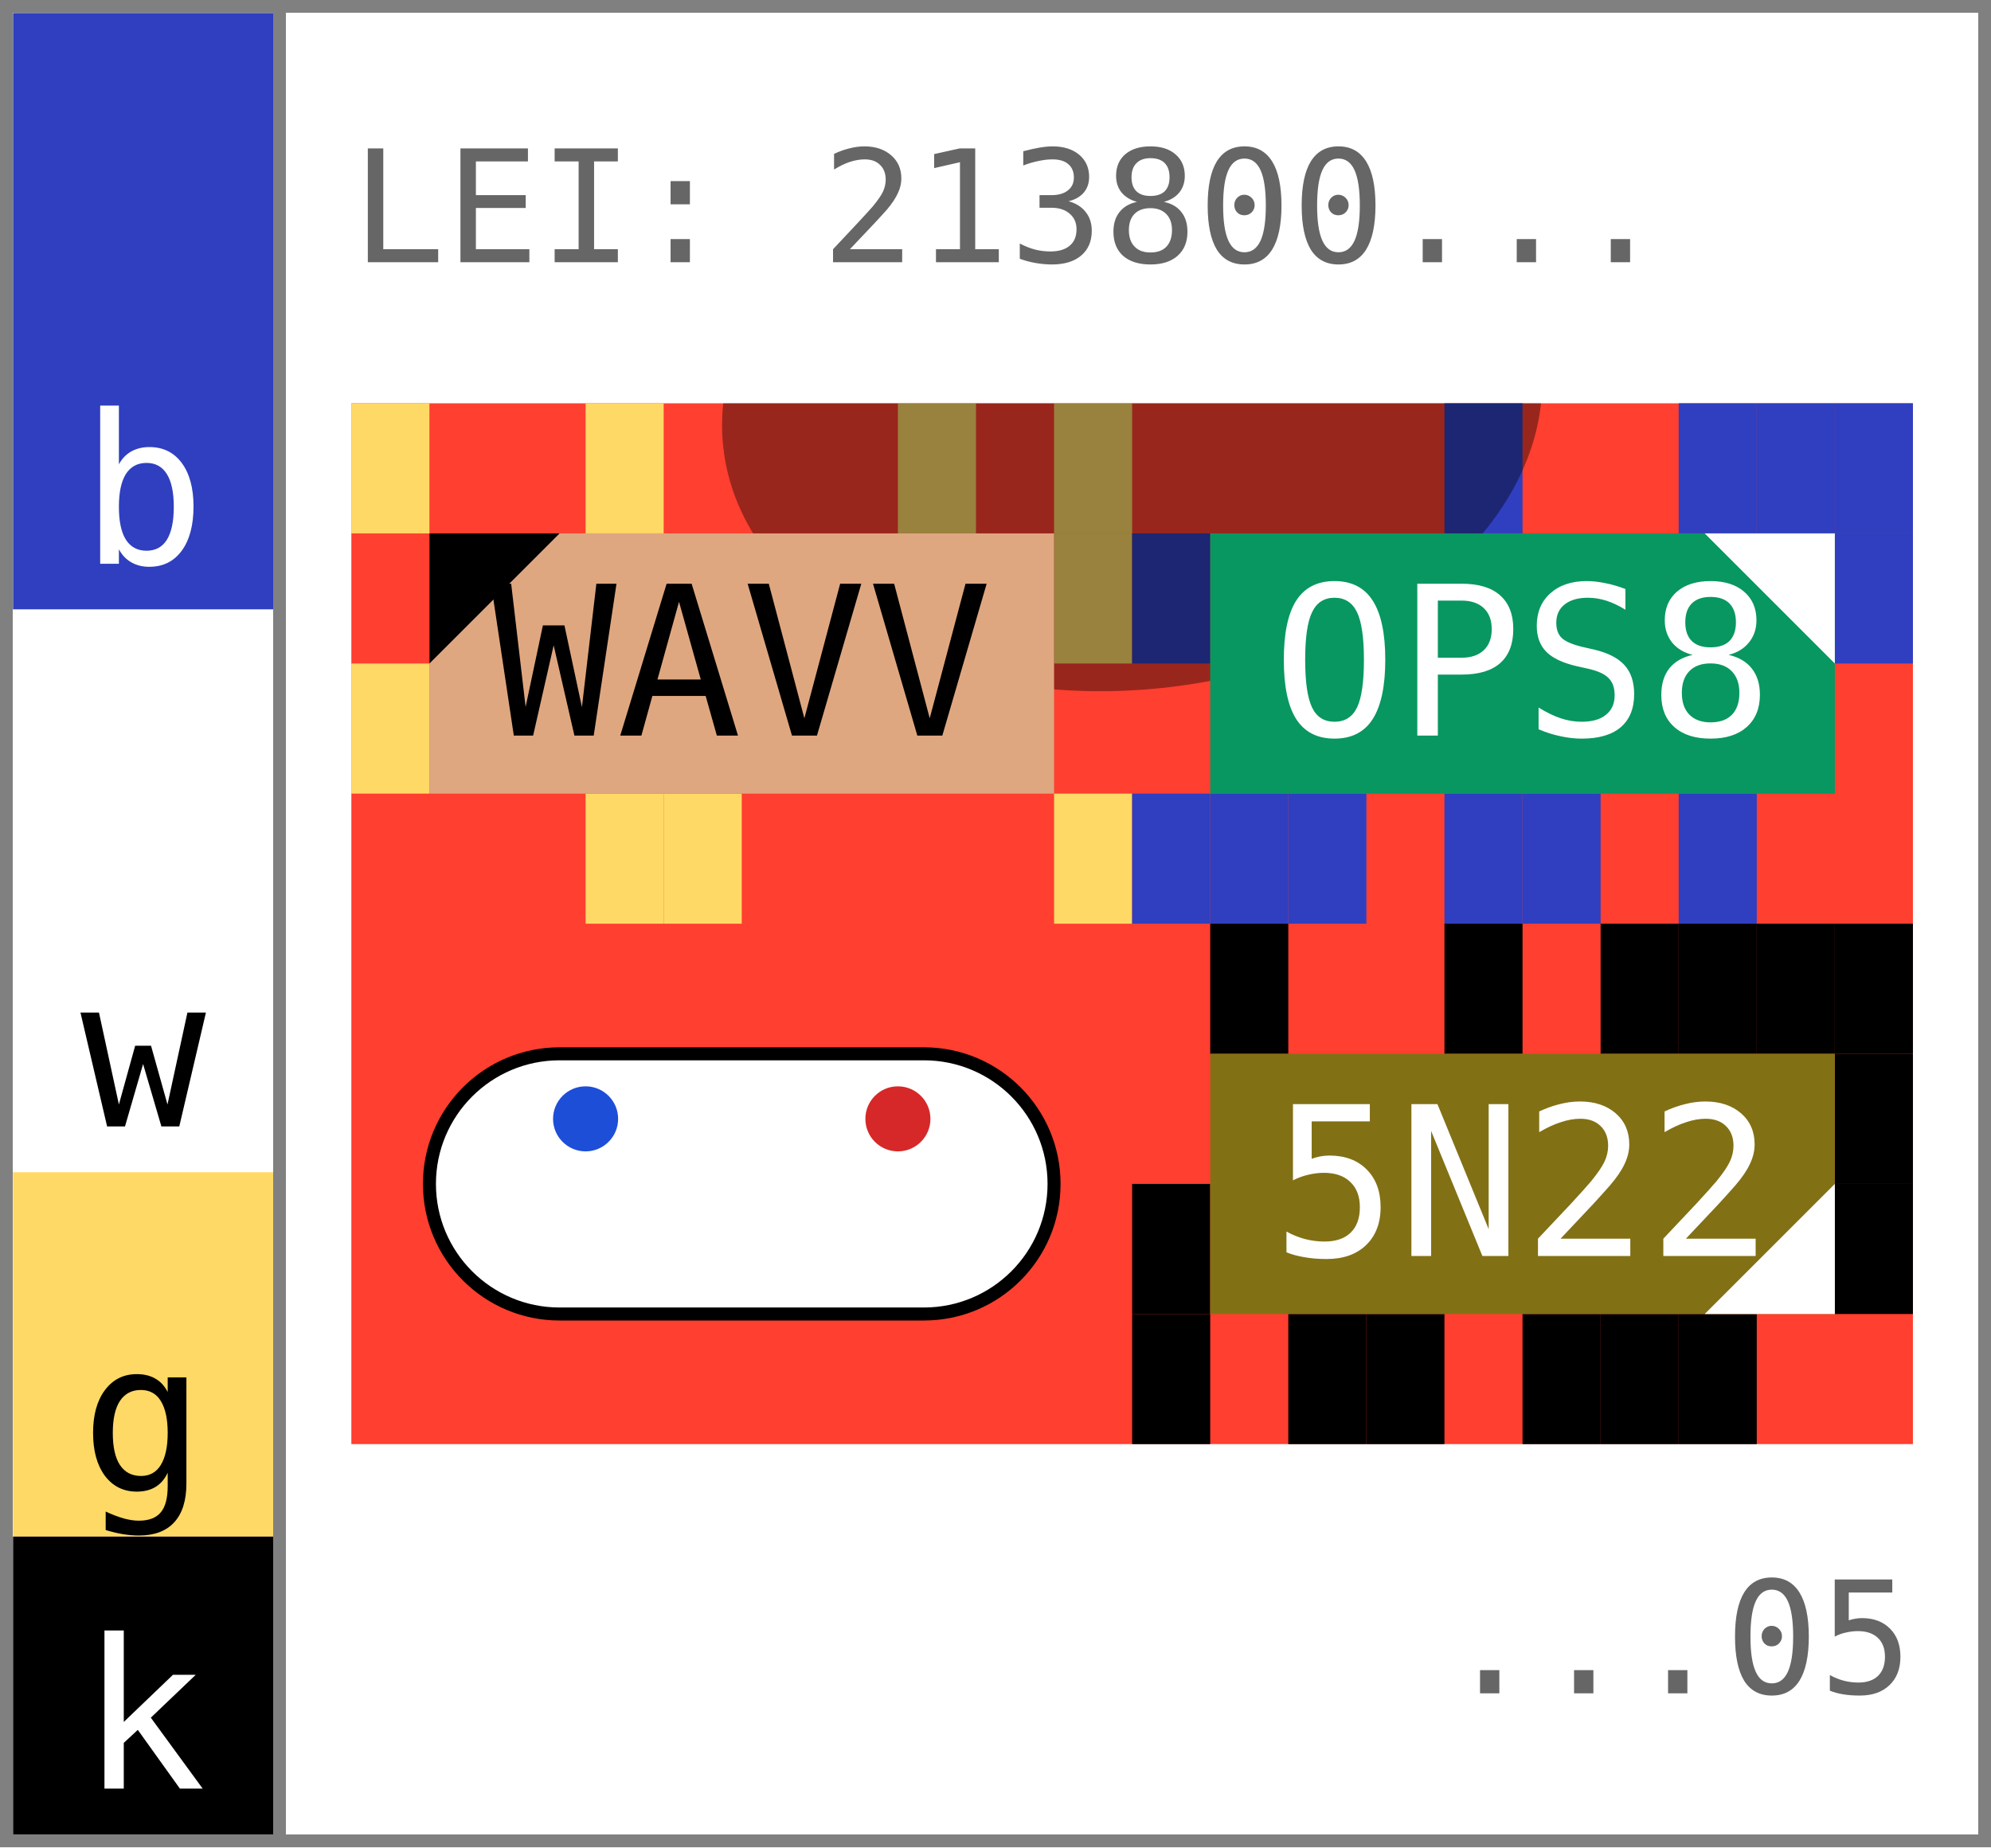
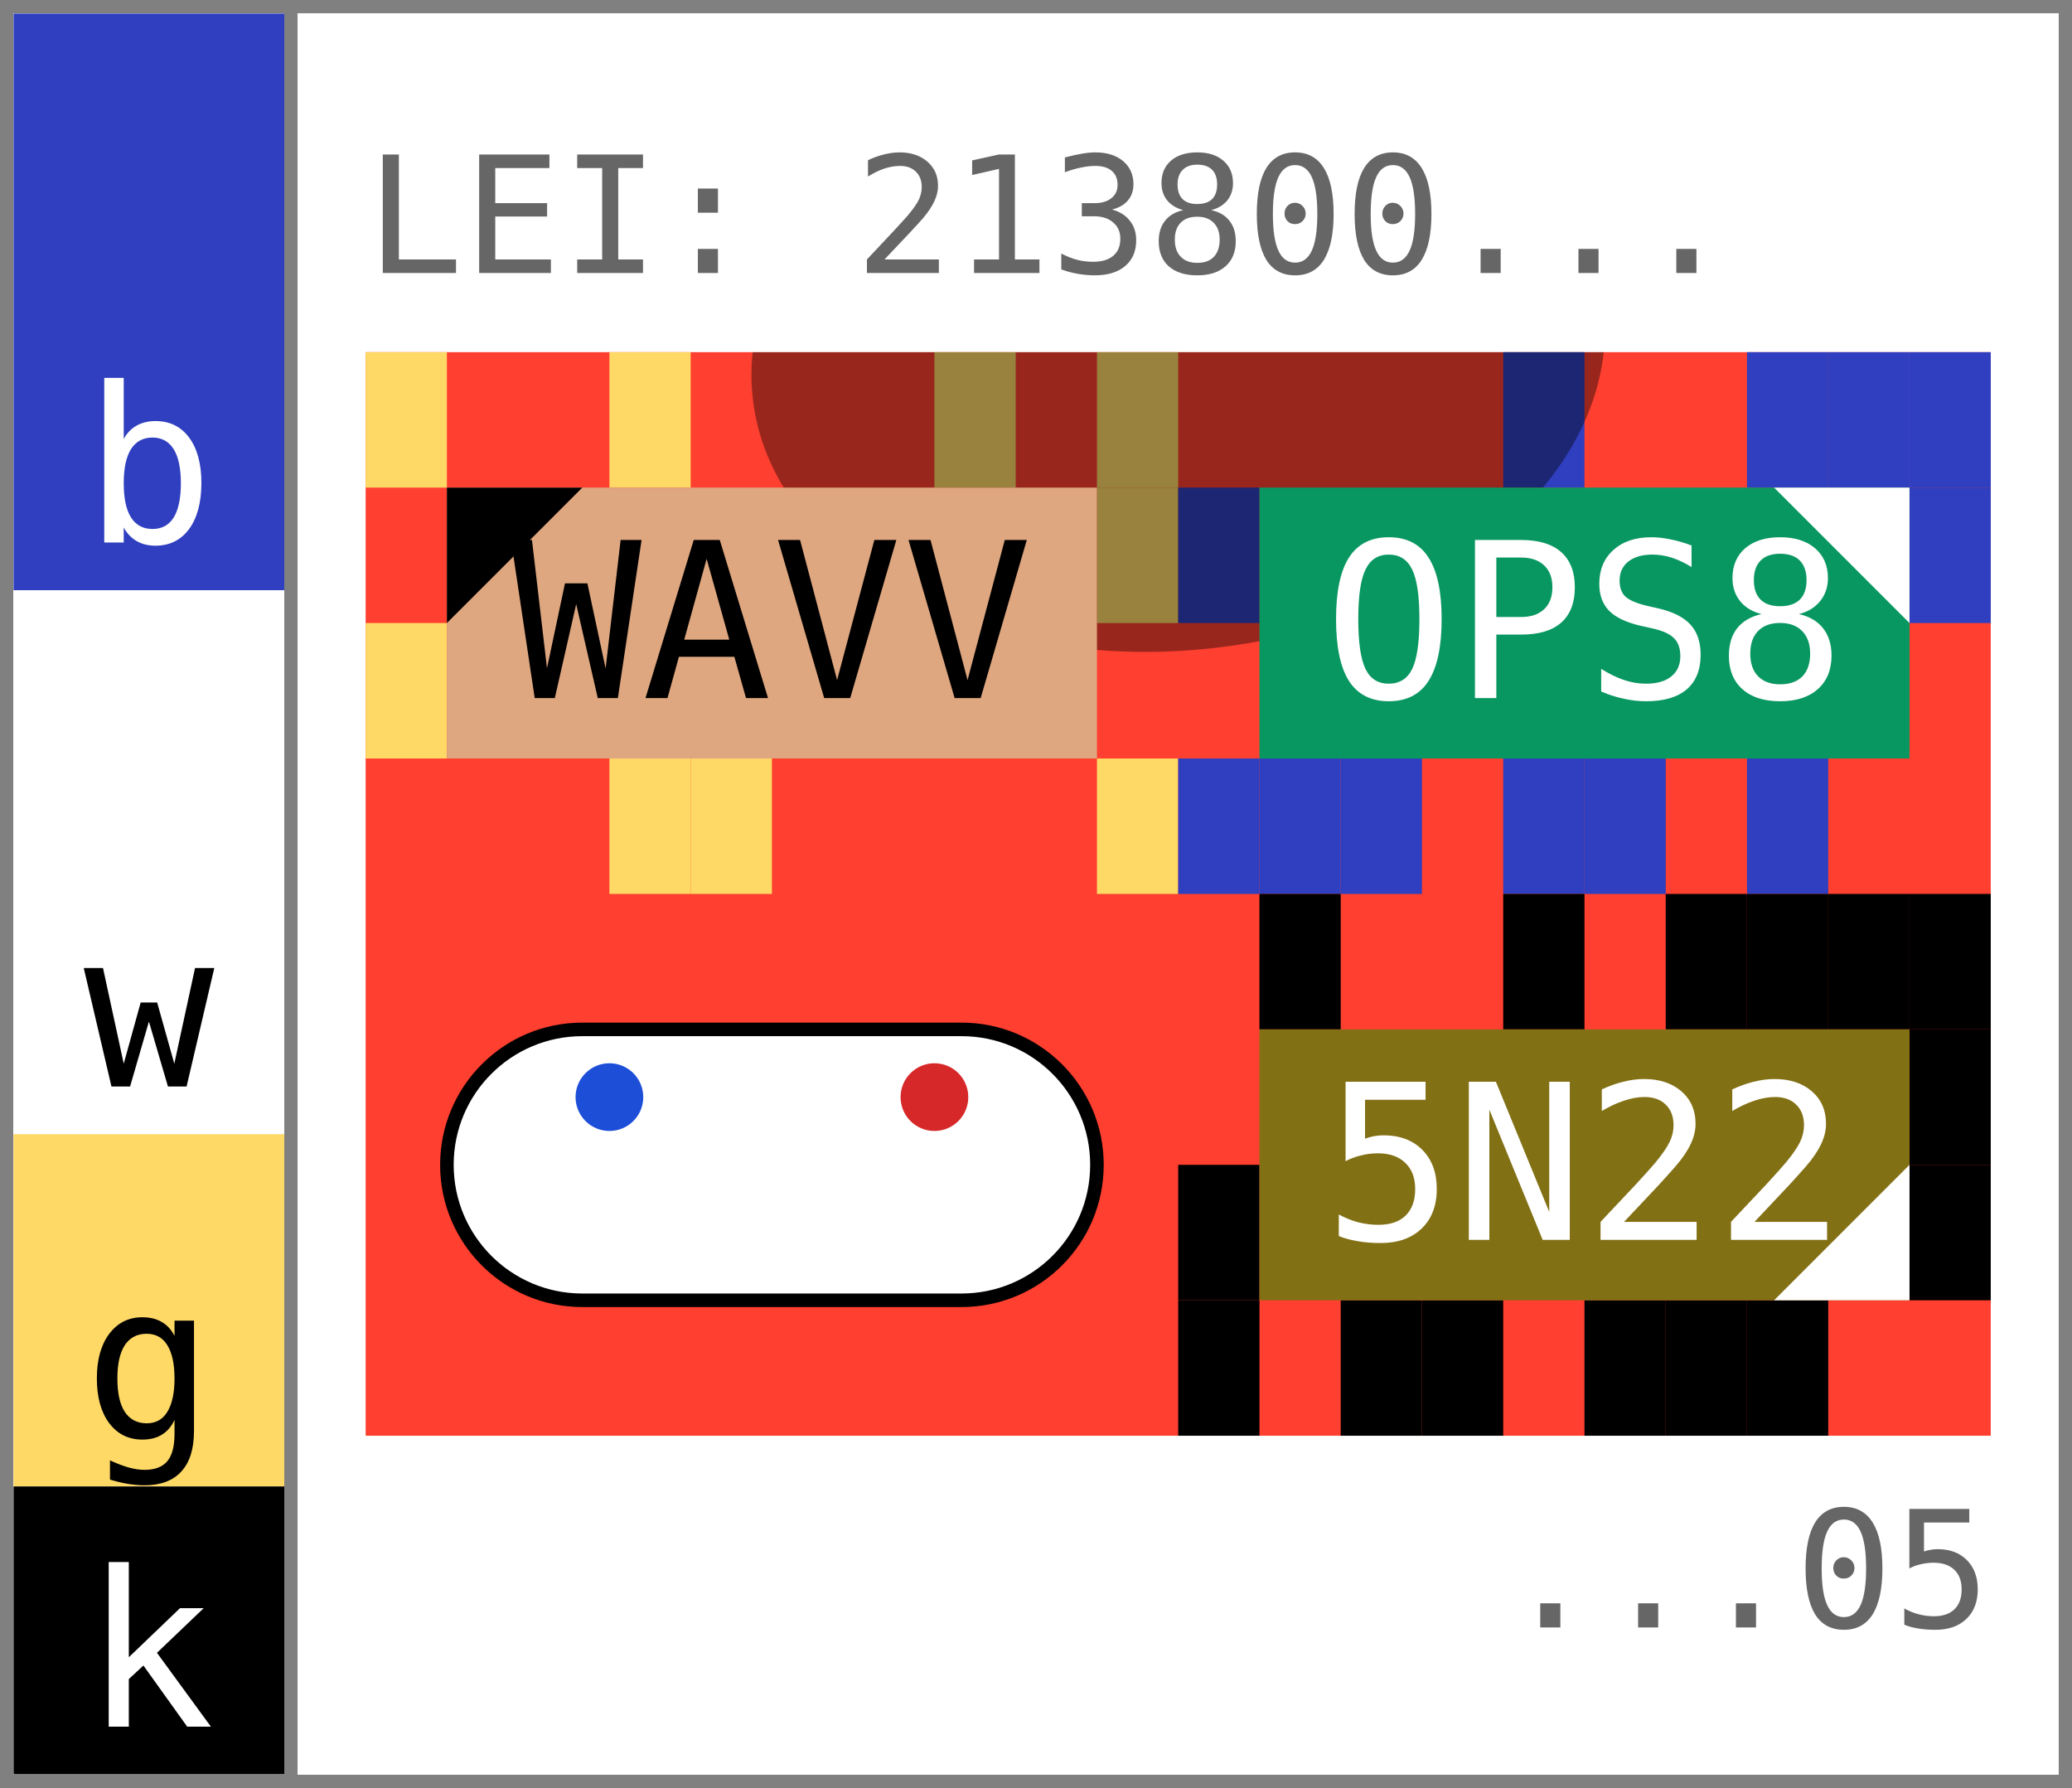
- <svg xmlns="http://www.w3.org/2000/svg" width="153.0" height="142.0" viewBox="0 0 153.0 142.0" data-entviz-version="v6" data-entviz-lib="0.5.0" data-input-bytes="20" data-cols="2" data-rows="2">
+ <svg xmlns="http://www.w3.org/2000/svg" width="153.0" height="132.0" viewBox="0 0 153.0 132.0" data-entviz-version="v6" data-entviz-lib="0.5.0" data-input-bytes="20" data-cols="2" data-rows="2">
  <defs>
    <clipPath id="grid-clip-461689bb47906dcf-2x2">
-       <rect x="27.0" y="31.0" width="120.0" height="80.0" />
+       <rect x="27.0" y="26.0" width="120.0" height="80.0" />
    </clipPath>
  </defs>
-   <rect x="0" y="0" width="153.0" height="142.0" fill="#ffffff" />
+   <rect x="0" y="0" width="153.0" height="132.0" fill="#ffffff" />
  <g data-channel="grid">
-     <rect x="27.0" y="31.0" width="120.0" height="80.0" fill="#ff3f2f" />
+     <rect x="27.0" y="26.0" width="120.0" height="80.0" fill="#ff3f2f" />
    <g>
-       <rect x="27.0" y="31.0" width="6.0" height="10.0" fill="#ffd966" />
-       <rect x="45.0" y="31.0" width="6.0" height="10.0" fill="#ffd966" />
-       <rect x="69.0" y="31.0" width="6.0" height="10.0" fill="#ffd966" />
-       <rect x="81.0" y="31.0" width="6.0" height="10.0" fill="#ffd966" />
-       <rect x="81.0" y="41.0" width="6.0" height="10.0" fill="#ffd966" />
-       <rect x="81.0" y="61.0" width="6.0" height="10.0" fill="#ffd966" />
-       <rect x="51.0" y="61.0" width="6.0" height="10.0" fill="#ffd966" />
-       <rect x="45.0" y="61.0" width="6.0" height="10.0" fill="#ffd966" />
-       <rect x="27.0" y="51.0" width="6.0" height="10.0" fill="#ffd966" />
-       <rect x="111.0" y="31.0" width="6.0" height="10.0" fill="#2f3fbf" />
-       <rect x="129.0" y="31.0" width="6.0" height="10.0" fill="#2f3fbf" />
-       <rect x="135.0" y="31.0" width="6.0" height="10.0" fill="#2f3fbf" />
-       <rect x="141.0" y="31.0" width="6.0" height="10.0" fill="#2f3fbf" />
-       <rect x="141.0" y="41.0" width="6.0" height="10.0" fill="#2f3fbf" />
-       <rect x="129.0" y="61.0" width="6.0" height="10.0" fill="#2f3fbf" />
-       <rect x="117.0" y="61.0" width="6.0" height="10.0" fill="#2f3fbf" />
-       <rect x="111.0" y="61.0" width="6.0" height="10.0" fill="#2f3fbf" />
-       <rect x="99.0" y="61.0" width="6.0" height="10.0" fill="#2f3fbf" />
-       <rect x="93.0" y="61.0" width="6.0" height="10.0" fill="#2f3fbf" />
-       <rect x="87.0" y="61.0" width="6.0" height="10.0" fill="#2f3fbf" />
-       <rect x="87.0" y="41.0" width="6.0" height="10.0" fill="#2f3fbf" />
-       <rect x="93.0" y="71.0" width="6.0" height="10.0" fill="#000000" />
-       <rect x="111.0" y="71.0" width="6.0" height="10.0" fill="#000000" />
-       <rect x="123.0" y="71.0" width="6.0" height="10.0" fill="#000000" />
-       <rect x="129.0" y="71.0" width="6.0" height="10.0" fill="#000000" />
-       <rect x="135.0" y="71.0" width="6.0" height="10.0" fill="#000000" />
-       <rect x="141.0" y="71.0" width="6.0" height="10.0" fill="#000000" />
-       <rect x="141.0" y="81.0" width="6.0" height="10.0" fill="#000000" />
-       <rect x="141.0" y="91.0" width="6.0" height="10.0" fill="#000000" />
-       <rect x="129.0" y="101.0" width="6.0" height="10.0" fill="#000000" />
-       <rect x="123.0" y="101.0" width="6.0" height="10.0" fill="#000000" />
-       <rect x="117.0" y="101.0" width="6.0" height="10.0" fill="#000000" />
-       <rect x="105.0" y="101.0" width="6.0" height="10.0" fill="#000000" />
-       <rect x="99.0" y="101.0" width="6.0" height="10.0" fill="#000000" />
-       <rect x="87.0" y="101.0" width="6.0" height="10.0" fill="#000000" />
-       <rect x="87.0" y="91.0" width="6.0" height="10.0" fill="#000000" />
+       <rect x="27.0" y="26.0" width="6.0" height="10.0" fill="#ffd966" />
+       <rect x="45.0" y="26.0" width="6.0" height="10.0" fill="#ffd966" />
+       <rect x="69.0" y="26.0" width="6.0" height="10.0" fill="#ffd966" />
+       <rect x="81.0" y="26.0" width="6.0" height="10.0" fill="#ffd966" />
+       <rect x="81.0" y="36.0" width="6.0" height="10.0" fill="#ffd966" />
+       <rect x="81.0" y="56.0" width="6.0" height="10.0" fill="#ffd966" />
+       <rect x="51.0" y="56.0" width="6.0" height="10.0" fill="#ffd966" />
+       <rect x="45.0" y="56.0" width="6.0" height="10.0" fill="#ffd966" />
+       <rect x="27.0" y="46.0" width="6.0" height="10.0" fill="#ffd966" />
+       <rect x="111.0" y="26.0" width="6.0" height="10.0" fill="#2f3fbf" />
+       <rect x="129.0" y="26.0" width="6.0" height="10.0" fill="#2f3fbf" />
+       <rect x="135.0" y="26.0" width="6.0" height="10.0" fill="#2f3fbf" />
+       <rect x="141.0" y="26.0" width="6.0" height="10.0" fill="#2f3fbf" />
+       <rect x="141.0" y="36.0" width="6.0" height="10.0" fill="#2f3fbf" />
+       <rect x="129.0" y="56.0" width="6.0" height="10.0" fill="#2f3fbf" />
+       <rect x="117.0" y="56.0" width="6.0" height="10.0" fill="#2f3fbf" />
+       <rect x="111.0" y="56.0" width="6.0" height="10.0" fill="#2f3fbf" />
+       <rect x="99.0" y="56.0" width="6.0" height="10.0" fill="#2f3fbf" />
+       <rect x="93.0" y="56.0" width="6.0" height="10.0" fill="#2f3fbf" />
+       <rect x="87.0" y="56.0" width="6.0" height="10.0" fill="#2f3fbf" />
+       <rect x="87.0" y="36.0" width="6.0" height="10.0" fill="#2f3fbf" />
+       <rect x="93.0" y="66.0" width="6.0" height="10.0" fill="#000000" />
+       <rect x="111.0" y="66.0" width="6.0" height="10.0" fill="#000000" />
+       <rect x="123.0" y="66.0" width="6.0" height="10.0" fill="#000000" />
+       <rect x="129.0" y="66.0" width="6.0" height="10.0" fill="#000000" />
+       <rect x="135.0" y="66.0" width="6.0" height="10.0" fill="#000000" />
+       <rect x="141.0" y="66.0" width="6.0" height="10.0" fill="#000000" />
+       <rect x="141.0" y="76.0" width="6.0" height="10.0" fill="#000000" />
+       <rect x="141.0" y="86.0" width="6.0" height="10.0" fill="#000000" />
+       <rect x="129.0" y="96.0" width="6.0" height="10.0" fill="#000000" />
+       <rect x="123.0" y="96.0" width="6.0" height="10.0" fill="#000000" />
+       <rect x="117.0" y="96.0" width="6.0" height="10.0" fill="#000000" />
+       <rect x="105.0" y="96.0" width="6.0" height="10.0" fill="#000000" />
+       <rect x="99.0" y="96.0" width="6.0" height="10.0" fill="#000000" />
+       <rect x="87.0" y="96.0" width="6.0" height="10.0" fill="#000000" />
+       <rect x="87.0" y="86.0" width="6.0" height="10.0" fill="#000000" />
    </g>
-     <g clip-path="url(#grid-clip-461689bb47906dcf-2x2)" data-channel="ellipse" data-ellipse-anchor-x="87.0" data-ellipse-anchor-y="31.0" data-ellipse-rx="22.0" data-ellipse-ry="31.599999999999998" data-ellipse-rotation-deg="84.0">
-       <ellipse cx="87.0" cy="31.0" rx="22.0" ry="31.6" transform="rotate(84.0 87.0 31.0)" fill="#000000" fill-opacity="0.4" />
+     <g clip-path="url(#grid-clip-461689bb47906dcf-2x2)" data-channel="ellipse" data-ellipse-anchor-x="87.0" data-ellipse-anchor-y="26.0" data-ellipse-rx="22.0" data-ellipse-ry="31.599999999999998" data-ellipse-rotation-deg="84.0">
+       <ellipse cx="87.0" cy="26.0" rx="22.0" ry="31.6" transform="rotate(84.0 87.0 26.0)" fill="#000000" fill-opacity="0.4" />
    </g>
    <g>
      <g data-channel="cell" data-cell-index="0" data-cell-row="0" data-cell-col="0" data-cell-quartile="1">
-         <rect x="33.0" y="41.0" width="48.0" height="20.0" fill="#dfa780" />
-         <text x="57.0" y="51.0" fill="#000000" style="font-family: &quot;JetBrains Mono&quot;, &quot;Menlo&quot;, &quot;Consolas&quot;, &quot;DejaVu Sans Mono&quot;, &quot;Liberation Mono&quot;, &quot;Roboto Mono&quot;, &quot;Noto Sans Mono&quot;, monospace; font-size: 16.0px;" text-anchor="middle" dominant-baseline="central">WAVV</text>
-         <polygon points="33.0,41.0 43.0,41.0 33.0,51.0" fill="#000000" />
+         <rect x="33.0" y="36.0" width="48.0" height="20.0" fill="#dfa780" />
+         <text x="57.0" y="46.0" fill="#000000" style="font-family: &quot;JetBrains Mono&quot;, &quot;Menlo&quot;, &quot;Consolas&quot;, &quot;DejaVu Sans Mono&quot;, &quot;Liberation Mono&quot;, &quot;Roboto Mono&quot;, &quot;Noto Sans Mono&quot;, monospace; font-size: 16.0px;" text-anchor="middle" dominant-baseline="central">WAVV</text>
+         <polygon points="33.0,36.0 43.0,36.0 33.0,46.0" fill="#000000" />
      </g>
      <g data-channel="cell" data-cell-index="1" data-cell-row="0" data-cell-col="1" data-cell-quartile="2">
-         <rect x="93.0" y="41.0" width="48.0" height="20.0" fill="#089761" />
-         <text x="117.0" y="51.0" fill="#ffffff" style="font-family: &quot;JetBrains Mono&quot;, &quot;Menlo&quot;, &quot;Consolas&quot;, &quot;DejaVu Sans Mono&quot;, &quot;Liberation Mono&quot;, &quot;Roboto Mono&quot;, &quot;Noto Sans Mono&quot;, monospace; font-size: 16.0px;" text-anchor="middle" dominant-baseline="central">OPS8</text>
-         <polygon points="141.0,41.0 131.0,41.0 141.0,51.0" fill="#ffffff" />
+         <rect x="93.0" y="36.0" width="48.0" height="20.0" fill="#089761" />
+         <text x="117.0" y="46.0" fill="#ffffff" style="font-family: &quot;JetBrains Mono&quot;, &quot;Menlo&quot;, &quot;Consolas&quot;, &quot;DejaVu Sans Mono&quot;, &quot;Liberation Mono&quot;, &quot;Roboto Mono&quot;, &quot;Noto Sans Mono&quot;, monospace; font-size: 16.0px;" text-anchor="middle" dominant-baseline="central">OPS8</text>
+         <polygon points="141.0,36.0 131.0,36.0 141.0,46.0" fill="#ffffff" />
      </g>
      <g data-channel="cell" data-cell-index="2" data-cell-row="1" data-cell-col="0" data-cell-blank="true" data-cell-blank-map="true">
-         <rect x="33.0" y="81.0" width="48.0" height="20.0" rx="10.0" ry="10.0" fill="#ffffff" stroke="#000000" stroke-width="1" />
-         <circle cx="69.0" cy="86.0" r="2.5" fill="#d62828" data-blank-map-max="true" />
-         <circle cx="45.0" cy="86.0" r="2.5" fill="#1d4ed8" data-blank-map-min="true" />
+         <rect x="33.0" y="76.0" width="48.0" height="20.0" rx="10.0" ry="10.0" fill="#ffffff" stroke="#000000" stroke-width="1" />
+         <circle cx="69.0" cy="81.0" r="2.5" fill="#d62828" data-blank-map-max="true" />
+         <circle cx="45.0" cy="81.0" r="2.5" fill="#1d4ed8" data-blank-map-min="true" />
      </g>
      <g data-channel="cell" data-cell-index="3" data-cell-row="1" data-cell-col="1" data-cell-quartile="3">
-         <rect x="93.0" y="81.0" width="48.0" height="20.0" fill="#827015" />
-         <text x="117.0" y="91.0" fill="#ffffff" style="font-family: &quot;JetBrains Mono&quot;, &quot;Menlo&quot;, &quot;Consolas&quot;, &quot;DejaVu Sans Mono&quot;, &quot;Liberation Mono&quot;, &quot;Roboto Mono&quot;, &quot;Noto Sans Mono&quot;, monospace; font-size: 16.0px;" text-anchor="middle" dominant-baseline="central">5N22</text>
-         <polygon points="141.0,101.0 141.0,91.0 131.0,101.0" fill="#ffffff" />
+         <rect x="93.0" y="76.0" width="48.0" height="20.0" fill="#827015" />
+         <text x="117.0" y="86.0" fill="#ffffff" style="font-family: &quot;JetBrains Mono&quot;, &quot;Menlo&quot;, &quot;Consolas&quot;, &quot;DejaVu Sans Mono&quot;, &quot;Liberation Mono&quot;, &quot;Roboto Mono&quot;, &quot;Noto Sans Mono&quot;, monospace; font-size: 16.0px;" text-anchor="middle" dominant-baseline="central">5N22</text>
+         <polygon points="141.0,96.0 141.0,86.0 131.0,96.0" fill="#ffffff" />
      </g>
    </g>
  </g>
  <g data-channel="color-bar">
    <g data-color-bar-rank="0" data-color-bar-band="B">
-       <rect x="1" y="1" width="20.0" height="45.851" fill="#2f3fbf" />
-       <text x="11.0" y="43.331" fill="#ffffff" style="font-family: &quot;JetBrains Mono&quot;, &quot;Menlo&quot;, &quot;Consolas&quot;, &quot;DejaVu Sans Mono&quot;, &quot;Liberation Mono&quot;, &quot;Roboto Mono&quot;, &quot;Noto Sans Mono&quot;, monospace; font-size: 16.0px;" text-anchor="middle" data-color-bar-letter="true">b</text>
+       <rect x="1" y="1" width="20.0" height="42.576" fill="#2f3fbf" />
+       <text x="11.0" y="40.056" fill="#ffffff" style="font-family: &quot;JetBrains Mono&quot;, &quot;Menlo&quot;, &quot;Consolas&quot;, &quot;DejaVu Sans Mono&quot;, &quot;Liberation Mono&quot;, &quot;Roboto Mono&quot;, &quot;Noto Sans Mono&quot;, monospace; font-size: 16.0px;" text-anchor="middle" data-color-bar-letter="true">b</text>
    </g>
    <g data-color-bar-rank="1" data-color-bar-band="W">
-       <rect x="1" y="46.851" width="20.0" height="43.25" fill="#ffffff" />
-       <text x="11.0" y="86.582" fill="#000000" style="font-family: &quot;JetBrains Mono&quot;, &quot;Menlo&quot;, &quot;Consolas&quot;, &quot;DejaVu Sans Mono&quot;, &quot;Liberation Mono&quot;, &quot;Roboto Mono&quot;, &quot;Noto Sans Mono&quot;, monospace; font-size: 16.0px;" text-anchor="middle" data-color-bar-letter="true">w</text>
+       <rect x="1" y="43.576" width="20.0" height="40.161" fill="#ffffff" />
+       <text x="11.0" y="80.217" fill="#000000" style="font-family: &quot;JetBrains Mono&quot;, &quot;Menlo&quot;, &quot;Consolas&quot;, &quot;DejaVu Sans Mono&quot;, &quot;Liberation Mono&quot;, &quot;Roboto Mono&quot;, &quot;Noto Sans Mono&quot;, monospace; font-size: 16.0px;" text-anchor="middle" data-color-bar-letter="true">w</text>
    </g>
    <g data-color-bar-rank="2" data-color-bar-band="G">
-       <rect x="1" y="90.102" width="20.0" height="28.007" fill="#ffd966" />
-       <text x="11.0" y="114.589" fill="#000000" style="font-family: &quot;JetBrains Mono&quot;, &quot;Menlo&quot;, &quot;Consolas&quot;, &quot;DejaVu Sans Mono&quot;, &quot;Liberation Mono&quot;, &quot;Roboto Mono&quot;, &quot;Noto Sans Mono&quot;, monospace; font-size: 16.0px;" text-anchor="middle" data-color-bar-letter="true">g</text>
+       <rect x="1" y="83.737" width="20.0" height="26.007" fill="#ffd966" />
+       <text x="11.0" y="106.224" fill="#000000" style="font-family: &quot;JetBrains Mono&quot;, &quot;Menlo&quot;, &quot;Consolas&quot;, &quot;DejaVu Sans Mono&quot;, &quot;Liberation Mono&quot;, &quot;Roboto Mono&quot;, &quot;Noto Sans Mono&quot;, monospace; font-size: 16.0px;" text-anchor="middle" data-color-bar-letter="true">g</text>
    </g>
    <g data-color-bar-rank="3" data-color-bar-band="K">
-       <rect x="1" y="118.109" width="20.0" height="22.891" fill="#000000" />
-       <text x="11.0" y="137.48" fill="#ffffff" style="font-family: &quot;JetBrains Mono&quot;, &quot;Menlo&quot;, &quot;Consolas&quot;, &quot;DejaVu Sans Mono&quot;, &quot;Liberation Mono&quot;, &quot;Roboto Mono&quot;, &quot;Noto Sans Mono&quot;, monospace; font-size: 16.0px;" text-anchor="middle" data-color-bar-letter="true">k</text>
+       <rect x="1" y="109.744" width="20.0" height="21.256" fill="#000000" />
+       <text x="11.0" y="127.48" fill="#ffffff" style="font-family: &quot;JetBrains Mono&quot;, &quot;Menlo&quot;, &quot;Consolas&quot;, &quot;DejaVu Sans Mono&quot;, &quot;Liberation Mono&quot;, &quot;Roboto Mono&quot;, &quot;Noto Sans Mono&quot;, monospace; font-size: 16.0px;" text-anchor="middle" data-color-bar-letter="true">k</text>
    </g>
  </g>
  <g data-channel="label-top">
    <text x="27.0" y="16.0" fill="#666666" style="font-family: &quot;JetBrains Mono&quot;, &quot;Menlo&quot;, &quot;Consolas&quot;, &quot;DejaVu Sans Mono&quot;, &quot;Liberation Mono&quot;, &quot;Roboto Mono&quot;, &quot;Noto Sans Mono&quot;, monospace; font-size: 12.0px;" dominant-baseline="central">LEI: 213800...</text>
  </g>
  <g data-channel="label-bottom">
-     <text x="147.0" y="126.0" fill="#666666" style="font-family: &quot;JetBrains Mono&quot;, &quot;Menlo&quot;, &quot;Consolas&quot;, &quot;DejaVu Sans Mono&quot;, &quot;Liberation Mono&quot;, &quot;Roboto Mono&quot;, &quot;Noto Sans Mono&quot;, monospace; font-size: 12.0px;" text-anchor="end" dominant-baseline="central">...05</text>
+     <text x="147.0" y="116.0" fill="#666666" style="font-family: &quot;JetBrains Mono&quot;, &quot;Menlo&quot;, &quot;Consolas&quot;, &quot;DejaVu Sans Mono&quot;, &quot;Liberation Mono&quot;, &quot;Roboto Mono&quot;, &quot;Noto Sans Mono&quot;, monospace; font-size: 12.0px;" text-anchor="end" dominant-baseline="central">...05</text>
  </g>
  <line x1="0" y1="0.5" x2="153.0" y2="0.5" stroke="#808080" stroke-width="1" shape-rendering="crispEdges" />
-   <line x1="152.5" y1="0" x2="152.5" y2="142.0" stroke="#808080" stroke-width="1" shape-rendering="crispEdges" />
-   <line x1="0" y1="141.5" x2="153.0" y2="141.5" stroke="#808080" stroke-width="1" shape-rendering="crispEdges" />
-   <line x1="0.5" y1="0" x2="0.5" y2="142.0" stroke="#808080" stroke-width="1" shape-rendering="crispEdges" />
-   <line x1="21.5" y1="0" x2="21.5" y2="142.0" stroke="#808080" stroke-width="1" shape-rendering="crispEdges" />
+   <line x1="152.5" y1="0" x2="152.5" y2="132.0" stroke="#808080" stroke-width="1" shape-rendering="crispEdges" />
+   <line x1="0" y1="131.5" x2="153.0" y2="131.5" stroke="#808080" stroke-width="1" shape-rendering="crispEdges" />
+   <line x1="0.5" y1="0" x2="0.5" y2="132.0" stroke="#808080" stroke-width="1" shape-rendering="crispEdges" />
+   <line x1="21.5" y1="0" x2="21.5" y2="132.0" stroke="#808080" stroke-width="1" shape-rendering="crispEdges" />
</svg>
